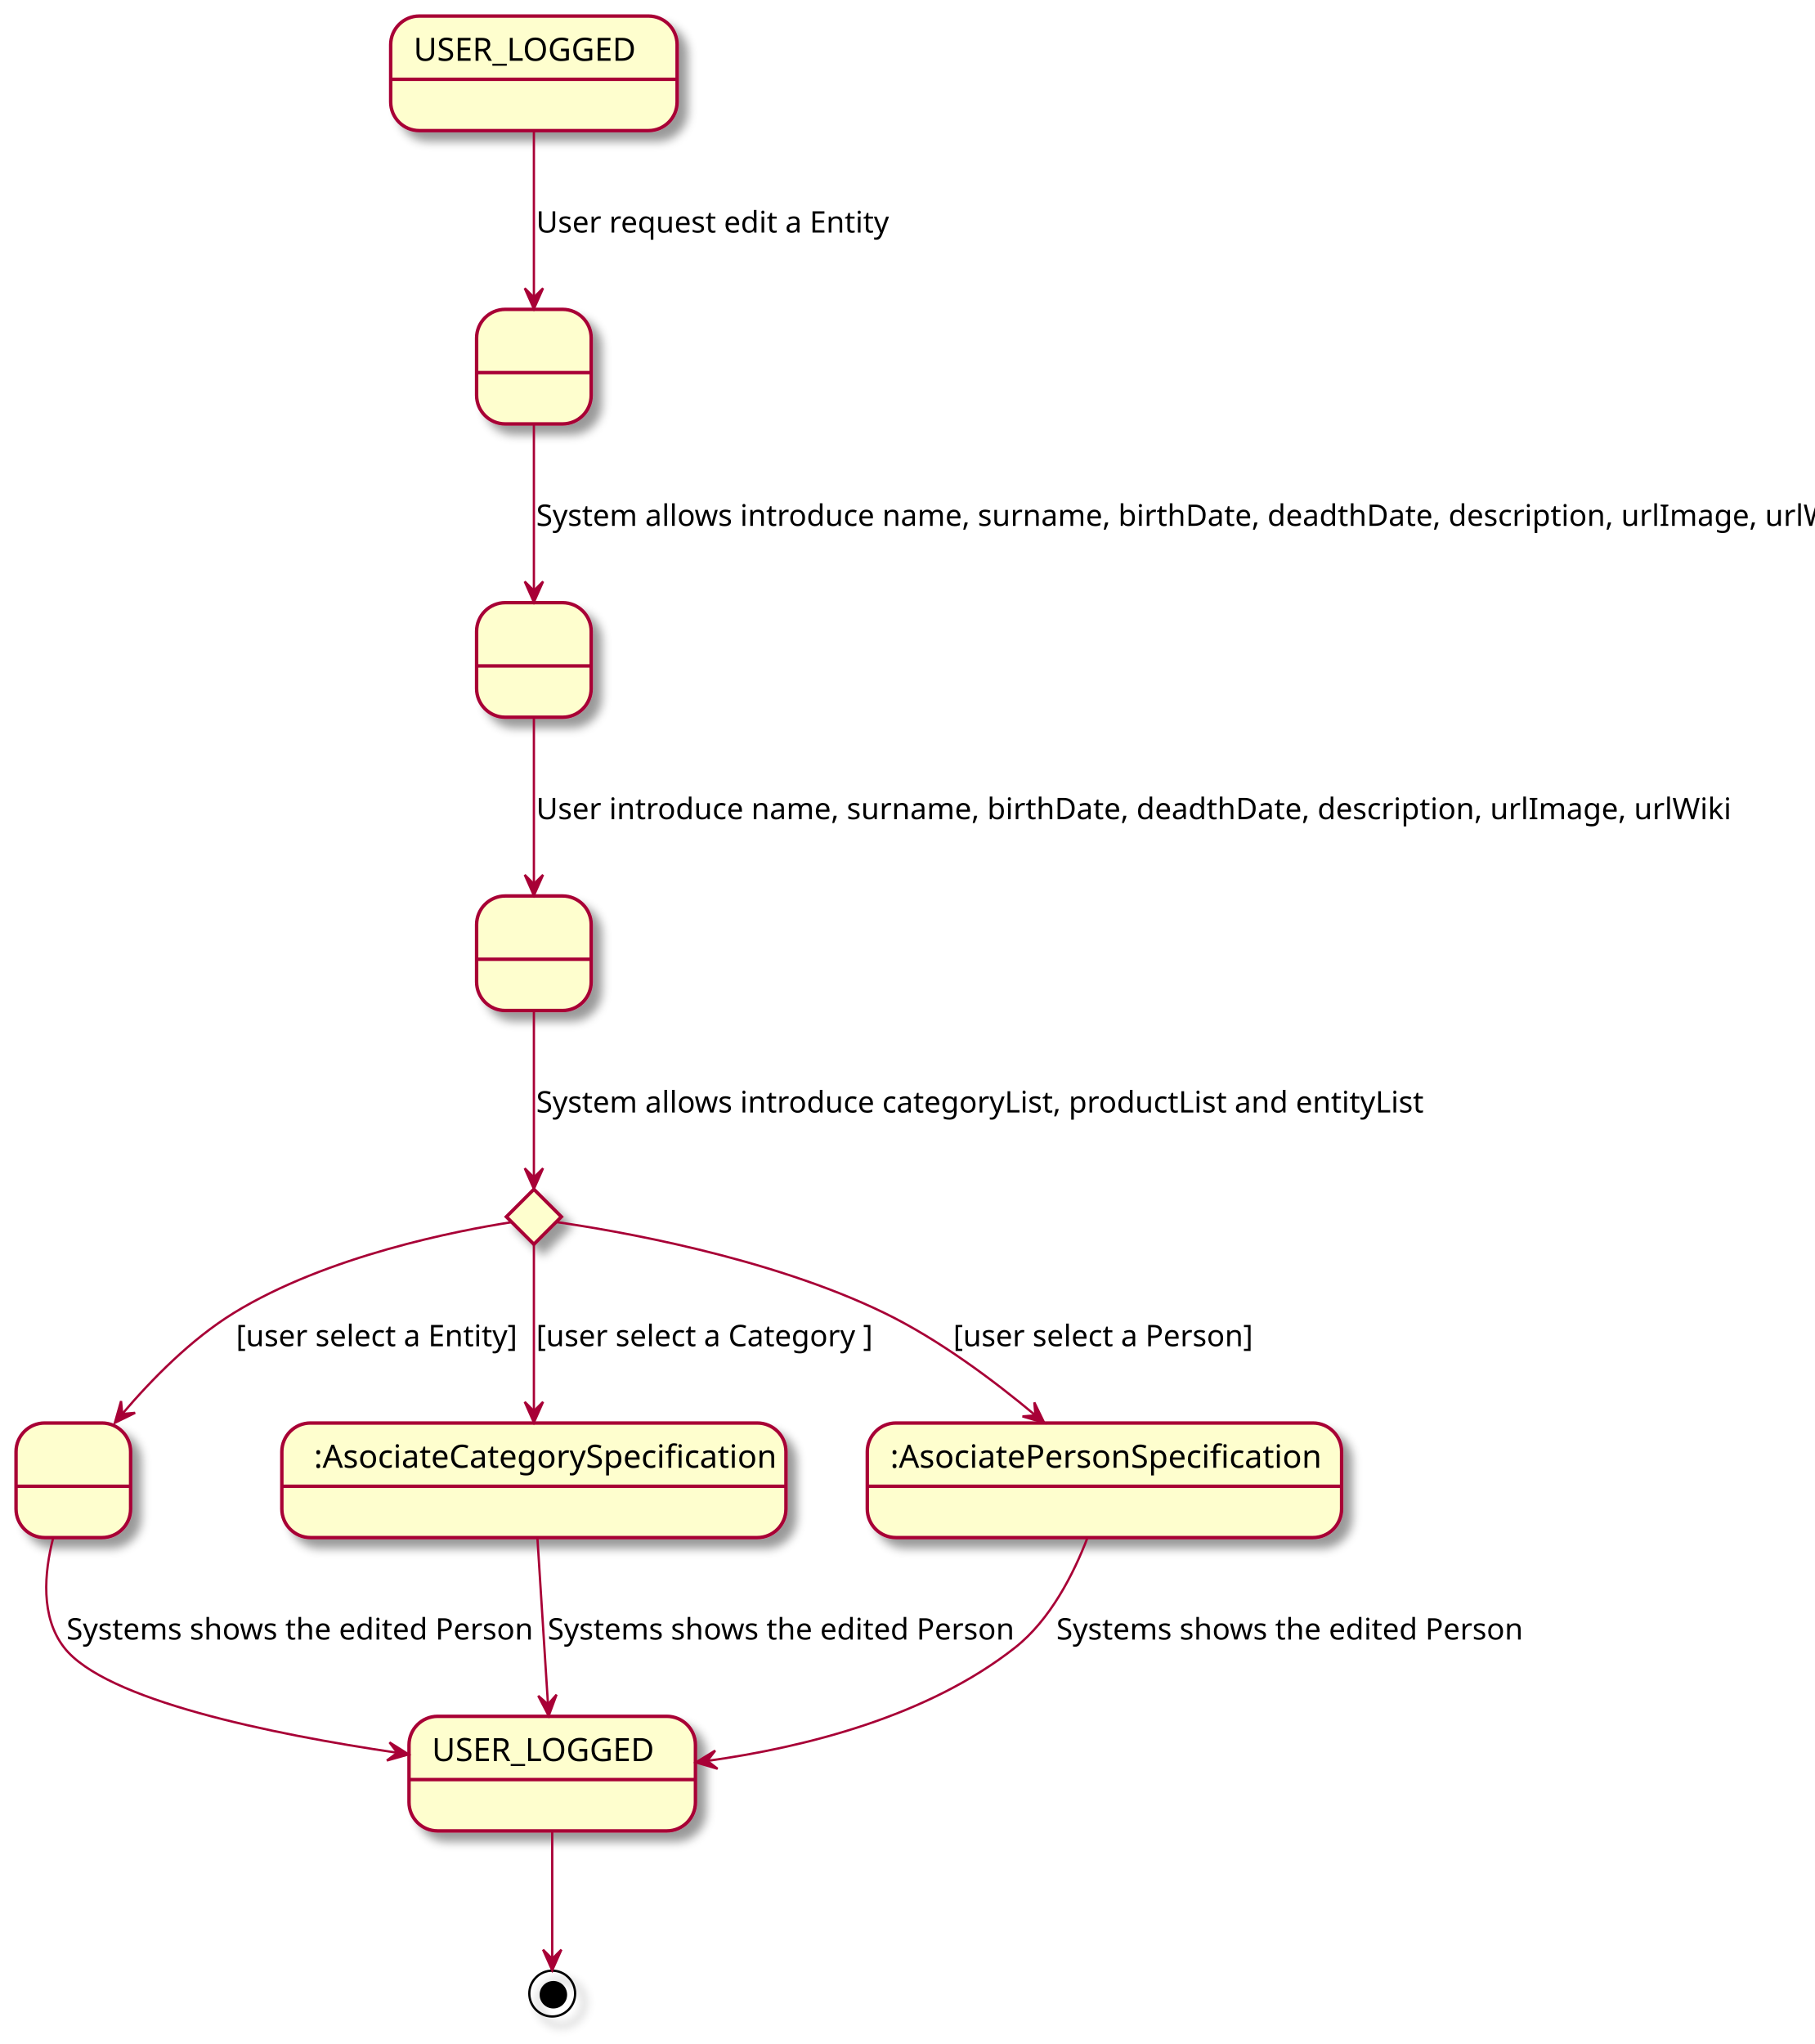
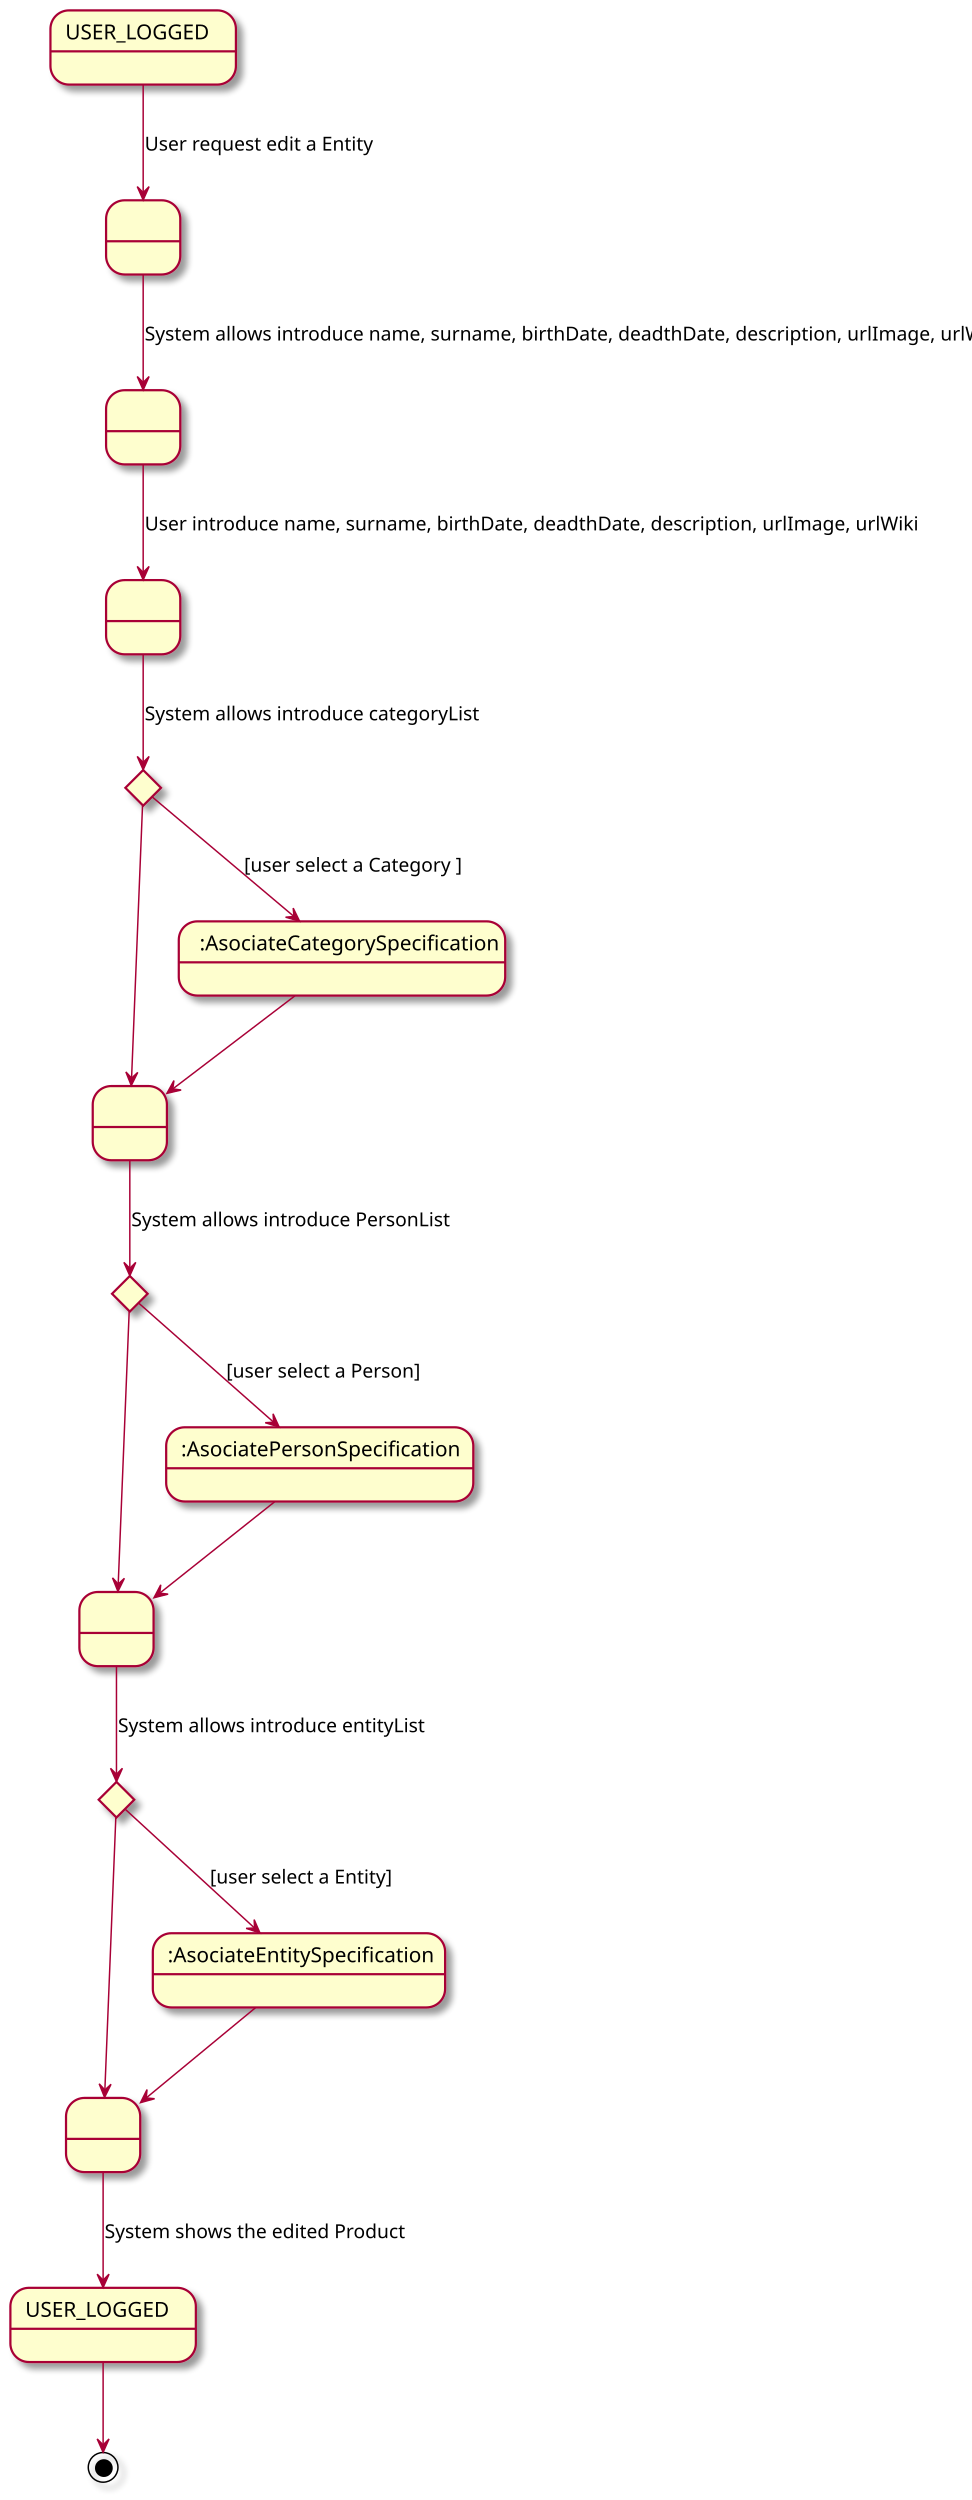
- <svg xmlns="http://www.w3.org/2000/svg" contentScriptType="application/ecmascript" contentStyleType="text/css" height="892px" preserveAspectRatio="none" style="width:792px;height:892px;background:#FFFFFF;" version="1.1" viewBox="0 0 792 892" width="792px" zoomAndPan="magnify">
+ <svg xmlns="http://www.w3.org/2000/svg" contentScriptType="application/ecmascript" contentStyleType="text/css" height="1685px" preserveAspectRatio="none" style="width:655px;height:1685px;background:#FFFFFF;" version="1.1" viewBox="0 0 655 1685" width="655px" zoomAndPan="magnify">
  <defs>
-     <filter height="300%" id="f1k0bpkdfk7kty" width="300%" x="-1" y="-1">
+     <filter height="300%" id="fj7xrqy1ubm6n" width="300%" x="-1" y="-1">
      <feGaussianBlur result="blurOut" stdDeviation="2.0" />
      <feColorMatrix in="blurOut" result="blurOut2" type="matrix" values="0 0 0 0 0 0 0 0 0 0 0 0 0 0 0 0 0 0 .4 0" />
      <feOffset dx="4.0" dy="4.0" in="blurOut2" result="blurOut3" />
      <feBlend in="SourceGraphic" in2="blurOut3" mode="normal" />
    </filter>
  </defs>
  <g>
    <g id="State1">
-       <rect fill="#FEFECE" filter="url(#f1k0bpkdfk7kty)" height="50" rx="12.5" ry="12.5" style="stroke:#A80036;stroke-width:1.5;" width="50" x="208" y="135" />
-       <line style="stroke:#A80036;stroke-width:1.5;" x1="208" x2="258" y1="162.609" y2="162.609" />
-       <text fill="#000000" font-family="sans-serif" font-size="14" lengthAdjust="spacing" textLength="0" x="235" y="154.533" />
+       <rect fill="#FEFECE" filter="url(#fj7xrqy1ubm6n)" height="50" rx="12.5" ry="12.5" style="stroke:#A80036;stroke-width:1.5;" width="50" x="71.5" y="135" />
+       <line style="stroke:#A80036;stroke-width:1.5;" x1="71.5" x2="121.5" y1="162.609" y2="162.609" />
+       <text fill="#000000" font-family="sans-serif" font-size="14" lengthAdjust="spacing" textLength="0" x="98.5" y="154.533" />
    </g>
    <g id="State2">
-       <rect fill="#FEFECE" filter="url(#f1k0bpkdfk7kty)" height="50" rx="12.5" ry="12.5" style="stroke:#A80036;stroke-width:1.5;" width="50" x="208" y="263" />
-       <line style="stroke:#A80036;stroke-width:1.5;" x1="208" x2="258" y1="290.609" y2="290.609" />
-       <text fill="#000000" font-family="sans-serif" font-size="14" lengthAdjust="spacing" textLength="0" x="235" y="282.533" />
+       <rect fill="#FEFECE" filter="url(#fj7xrqy1ubm6n)" height="50" rx="12.5" ry="12.5" style="stroke:#A80036;stroke-width:1.5;" width="50" x="71.5" y="263" />
+       <line style="stroke:#A80036;stroke-width:1.5;" x1="71.5" x2="121.5" y1="290.609" y2="290.609" />
+       <text fill="#000000" font-family="sans-serif" font-size="14" lengthAdjust="spacing" textLength="0" x="98.5" y="282.533" />
    </g>
    <g id="State3">
-       <rect fill="#FEFECE" filter="url(#f1k0bpkdfk7kty)" height="50" rx="12.5" ry="12.5" style="stroke:#A80036;stroke-width:1.5;" width="50" x="208" y="391" />
-       <line style="stroke:#A80036;stroke-width:1.5;" x1="208" x2="258" y1="418.609" y2="418.609" />
-       <text fill="#000000" font-family="sans-serif" font-size="14" lengthAdjust="spacing" textLength="0" x="235" y="410.533" />
+       <rect fill="#FEFECE" filter="url(#fj7xrqy1ubm6n)" height="50" rx="12.5" ry="12.5" style="stroke:#A80036;stroke-width:1.5;" width="50" x="71.5" y="391" />
+       <line style="stroke:#A80036;stroke-width:1.5;" x1="71.5" x2="121.5" y1="418.609" y2="418.609" />
+       <text fill="#000000" font-family="sans-serif" font-size="14" lengthAdjust="spacing" textLength="0" x="98.5" y="410.533" />
+     </g>
+     <g id="State5">
+       <rect fill="#FEFECE" filter="url(#fj7xrqy1ubm6n)" height="50" rx="12.5" ry="12.5" style="stroke:#A80036;stroke-width:1.5;" width="50" x="62.5" y="732" />
+       <line style="stroke:#A80036;stroke-width:1.5;" x1="62.5" x2="112.5" y1="759.609" y2="759.609" />
+       <text fill="#000000" font-family="sans-serif" font-size="14" lengthAdjust="spacing" textLength="0" x="89.5" y="751.533" />
+     </g>
+     <g id="State7">
+       <rect fill="#FEFECE" filter="url(#fj7xrqy1ubm6n)" height="50" rx="12.5" ry="12.5" style="stroke:#A80036;stroke-width:1.5;" width="50" x="53.5" y="1073" />
+       <line style="stroke:#A80036;stroke-width:1.5;" x1="53.5" x2="103.5" y1="1100.609" y2="1100.609" />
+       <text fill="#000000" font-family="sans-serif" font-size="14" lengthAdjust="spacing" textLength="0" x="80.5" y="1092.533" />
+     </g>
+     <g id="State9">
+       <rect fill="#FEFECE" filter="url(#fj7xrqy1ubm6n)" height="50" rx="12.5" ry="12.5" style="stroke:#A80036;stroke-width:1.5;" width="50" x="44.5" y="1414" />
+       <line style="stroke:#A80036;stroke-width:1.5;" x1="44.5" x2="94.5" y1="1441.609" y2="1441.609" />
+       <text fill="#000000" font-family="sans-serif" font-size="14" lengthAdjust="spacing" textLength="0" x="71.5" y="1433.533" />
+     </g>
+     <g id="State4">
+       <rect fill="#FEFECE" filter="url(#fj7xrqy1ubm6n)" height="50" rx="12.5" ry="12.5" style="stroke:#A80036;stroke-width:1.5;" width="220" x="120.5" y="621" />
+       <line style="stroke:#A80036;stroke-width:1.5;" x1="120.5" x2="340.5" y1="648.609" y2="648.609" />
+       <text fill="#000000" font-family="sans-serif" font-size="14" lengthAdjust="spacing" textLength="196" x="134.5" y="640.533">:AsociateCategorySpecification</text>
    </g>
    <g id="State6">
-       <rect fill="#FEFECE" filter="url(#f1k0bpkdfk7kty)" height="50" rx="12.5" ry="12.5" style="stroke:#A80036;stroke-width:1.5;" width="50" x="7" y="621" />
-       <line style="stroke:#A80036;stroke-width:1.5;" x1="7" x2="57" y1="648.609" y2="648.609" />
-       <text fill="#000000" font-family="sans-serif" font-size="14" lengthAdjust="spacing" textLength="0" x="34" y="640.533" />
+       <rect fill="#FEFECE" filter="url(#fj7xrqy1ubm6n)" height="50" rx="12.5" ry="12.5" style="stroke:#A80036;stroke-width:1.5;" width="207" x="112" y="962" />
+       <line style="stroke:#A80036;stroke-width:1.5;" x1="112" x2="319" y1="989.609" y2="989.609" />
+       <text fill="#000000" font-family="sans-serif" font-size="14" lengthAdjust="spacing" textLength="183" x="122" y="981.533">:AsociatePersonSpecification</text>
    </g>
-     <g id="State4">
-       <rect fill="#FEFECE" filter="url(#f1k0bpkdfk7kty)" height="50" rx="12.5" ry="12.5" style="stroke:#A80036;stroke-width:1.5;" width="220" x="123" y="621" />
-       <line style="stroke:#A80036;stroke-width:1.5;" x1="123" x2="343" y1="648.609" y2="648.609" />
-       <text fill="#000000" font-family="sans-serif" font-size="14" lengthAdjust="spacing" textLength="196" x="137" y="640.533">:AsociateCategorySpecification</text>
-     </g>
-     <g id="State5">
-       <rect fill="#FEFECE" filter="url(#f1k0bpkdfk7kty)" height="50" rx="12.5" ry="12.5" style="stroke:#A80036;stroke-width:1.5;" width="207" x="378.5" y="621" />
-       <line style="stroke:#A80036;stroke-width:1.5;" x1="378.5" x2="585.5" y1="648.609" y2="648.609" />
-       <text fill="#000000" font-family="sans-serif" font-size="14" lengthAdjust="spacing" textLength="183" x="388.5" y="640.533">:AsociatePersonSpecification</text>
+     <g id="State8">
+       <rect fill="#FEFECE" filter="url(#fj7xrqy1ubm6n)" height="50" rx="12.5" ry="12.5" style="stroke:#A80036;stroke-width:1.5;" width="197" x="103" y="1303" />
+       <line style="stroke:#A80036;stroke-width:1.5;" x1="103" x2="300" y1="1330.609" y2="1330.609" />
+       <text fill="#000000" font-family="sans-serif" font-size="14" lengthAdjust="spacing" textLength="173" x="113" y="1322.533">:AsociateEntitySpecification</text>
    </g>
    <g id="USER_LOGGED_START">
-       <rect fill="#FEFECE" filter="url(#f1k0bpkdfk7kty)" height="50" rx="12.5" ry="12.5" style="stroke:#A80036;stroke-width:1.5;" width="125" x="170.5" y="7" />
-       <line style="stroke:#A80036;stroke-width:1.5;" x1="170.5" x2="295.5" y1="34.609" y2="34.609" />
-       <text fill="#000000" font-family="sans-serif" font-size="14" lengthAdjust="spacing" textLength="105" x="180.5" y="26.533">USER_LOGGED</text>
+       <rect fill="#FEFECE" filter="url(#fj7xrqy1ubm6n)" height="50" rx="12.5" ry="12.5" style="stroke:#A80036;stroke-width:1.5;" width="125" x="34" y="7" />
+       <line style="stroke:#A80036;stroke-width:1.5;" x1="34" x2="159" y1="34.609" y2="34.609" />
+       <text fill="#000000" font-family="sans-serif" font-size="14" lengthAdjust="spacing" textLength="105" x="44" y="26.533">USER_LOGGED</text>
    </g>
    <g id="USER_LOGGED_END">
-       <rect fill="#FEFECE" filter="url(#f1k0bpkdfk7kty)" height="50" rx="12.5" ry="12.5" style="stroke:#A80036;stroke-width:1.5;" width="125" x="178.5" y="749" />
-       <line style="stroke:#A80036;stroke-width:1.5;" x1="178.5" x2="303.5" y1="776.609" y2="776.609" />
-       <text fill="#000000" font-family="sans-serif" font-size="14" lengthAdjust="spacing" textLength="105" x="188.5" y="768.533">USER_LOGGED</text>
+       <rect fill="#FEFECE" filter="url(#fj7xrqy1ubm6n)" height="50" rx="12.5" ry="12.5" style="stroke:#A80036;stroke-width:1.5;" width="125" x="7" y="1542" />
+       <line style="stroke:#A80036;stroke-width:1.5;" x1="7" x2="132" y1="1569.609" y2="1569.609" />
+       <text fill="#000000" font-family="sans-serif" font-size="14" lengthAdjust="spacing" textLength="105" x="17" y="1561.533">USER_LOGGED</text>
    </g>
-     <polygon fill="#FEFECE" filter="url(#f1k0bpkdfk7kty)" points="233,519,245,531,233,543,221,531,233,519" style="stroke:#A80036;stroke-width:1.5;" />
-     <ellipse cx="241" cy="870" filter="url(#f1k0bpkdfk7kty)" rx="10" ry="10" style="stroke:#000000;stroke-width:1.0;fill:none;" />
-     <ellipse cx="241.5" cy="870.5" fill="#000000" rx="6" ry="6" style="stroke:none;stroke-width:1.0;" />
-     <path d="M233,57.29 C233,77.95 233,107.67 233,129.65 " fill="none" id="USER_LOGGED_START-to-State1" style="stroke:#A80036;stroke-width:1.0;" />
-     <polygon fill="#A80036" points="233,134.78,237,125.78,233,129.78,229,125.78,233,134.78" style="stroke:#A80036;stroke-width:1.0;" />
-     <text fill="#000000" font-family="sans-serif" font-size="13" lengthAdjust="spacing" textLength="148" x="234" y="101.495">User request edit a Entity</text>
-     <path d="M233,185.29 C233,205.95 233,235.67 233,257.65 " fill="none" id="State1-to-State2" style="stroke:#A80036;stroke-width:1.0;" />
-     <polygon fill="#A80036" points="233,262.78,237,253.78,233,257.78,229,253.78,233,262.78" style="stroke:#A80036;stroke-width:1.0;" />
-     <text fill="#000000" font-family="sans-serif" font-size="13" lengthAdjust="spacing" textLength="550" x="234" y="229.495">System allows introduce name, surname, birthDate, deadthDate, description, urlImage, urlWiki,</text>
-     <path d="M233,313.29 C233,333.95 233,363.67 233,385.65 " fill="none" id="State2-to-State3" style="stroke:#A80036;stroke-width:1.0;" />
-     <polygon fill="#A80036" points="233,390.78,237,381.78,233,385.78,229,381.78,233,390.78" style="stroke:#A80036;stroke-width:1.0;" />
-     <text fill="#000000" font-family="sans-serif" font-size="13" lengthAdjust="spacing" textLength="488" x="234" y="357.495">User introduce name, surname, birthDate, deadthDate, description, urlImage, urlWiki</text>
-     <path d="M233,441.24 C233,462.99 233,494.32 233,513.35 " fill="none" id="State3-to-d" style="stroke:#A80036;stroke-width:1.0;" />
-     <polygon fill="#A80036" points="233,518.84,237,509.84,233,513.84,229,509.84,233,518.84" style="stroke:#A80036;stroke-width:1.0;" />
-     <text fill="#000000" font-family="sans-serif" font-size="13" lengthAdjust="spacing" textLength="371" x="234" y="485.495">System allows introduce categoryList, productList and entityList</text>
-     <path d="M233,543.25 C233,559.96 233,591.91 233,615.57 " fill="none" id="d-to-State4" style="stroke:#A80036;stroke-width:1.0;" />
-     <polygon fill="#A80036" points="233,620.79,237,611.79,233,615.79,229,611.79,233,620.79" style="stroke:#A80036;stroke-width:1.0;" />
-     <text fill="#000000" font-family="sans-serif" font-size="13" lengthAdjust="spacing" textLength="143" x="234" y="587.495">[user select a Category ]</text>
-     <path d="M242.76,533.3 C267.69,536.88 335.3,548.34 386,573 C409.86,584.61 433.74,602.49 451.72,617.52 " fill="none" id="d-to-State5" style="stroke:#A80036;stroke-width:1.0;" />
-     <polygon fill="#A80036" points="455.69,620.88,451.405,612.012,451.874,617.65,446.236,618.119,455.69,620.88" style="stroke:#A80036;stroke-width:1.0;" />
-     <text fill="#000000" font-family="sans-serif" font-size="13" lengthAdjust="spacing" textLength="128" x="416" y="587.495">[user select a Person]</text>
-     <path d="M223.11,533.39 C200.29,536.94 142.8,547.91 102,573 C83.4,584.44 66.25,601.91 53.58,616.78 " fill="none" id="d-to-State6" style="stroke:#A80036;stroke-width:1.0;" />
-     <polygon fill="#A80036" points="50.13,620.9,58.971,616.56,53.337,617.064,52.833,611.429,50.13,620.9" style="stroke:#A80036;stroke-width:1.0;" />
-     <text fill="#000000" font-family="sans-serif" font-size="13" lengthAdjust="spacing" textLength="121" x="103" y="587.495">[user select a Entity]</text>
-     <path d="M234.54,671.29 C235.85,691.95 237.74,721.67 239.14,743.65 " fill="none" id="State4-to-USER_LOGGED_END" style="stroke:#A80036;stroke-width:1.0;" />
-     <polygon fill="#A80036" points="239.46,748.78,242.886,739.546,239.145,743.79,234.902,740.049,239.46,748.78" style="stroke:#A80036;stroke-width:1.0;" />
-     <text fill="#000000" font-family="sans-serif" font-size="13" lengthAdjust="spacing" textLength="199" x="239" y="715.495">Systems shows the edited Person</text>
-     <path d="M474.6,671.05 C468.53,686.88 458.4,706.85 443,719 C404.79,749.13 351.21,762.52 308.83,768.43 " fill="none" id="State5-to-USER_LOGGED_END" style="stroke:#A80036;stroke-width:1.0;" />
-     <polygon fill="#A80036" points="303.72,769.11,313.168,771.893,308.677,768.453,312.116,763.962,303.72,769.11" style="stroke:#A80036;stroke-width:1.0;" />
-     <text fill="#000000" font-family="sans-serif" font-size="13" lengthAdjust="spacing" textLength="199" x="461" y="715.495">Systems shows the edited Person</text>
-     <path d="M23.21,671.11 C19.3,686.37 17.62,705.66 28,719 C45.85,741.94 117.94,756.71 173.35,764.9 " fill="none" id="State6-to-USER_LOGGED_END" style="stroke:#A80036;stroke-width:1.0;" />
-     <polygon fill="#A80036" points="178.33,765.62,169.995,760.374,173.381,764.905,168.85,768.292,178.33,765.62" style="stroke:#A80036;stroke-width:1.0;" />
-     <text fill="#000000" font-family="sans-serif" font-size="13" lengthAdjust="spacing" textLength="199" x="29" y="715.495">Systems shows the edited Person</text>
-     <path d="M241,799.21 C241,816.84 241,840.13 241,854.84 " fill="none" id="USER_LOGGED_END-to-*end" style="stroke:#A80036;stroke-width:1.0;" />
-     <polygon fill="#A80036" points="241,859.84,245,850.84,241,854.84,237,850.84,241,859.84" style="stroke:#A80036;stroke-width:1.0;" />
+     <polygon fill="#FEFECE" filter="url(#fj7xrqy1ubm6n)" points="96.5,519,108.5,531,96.5,543,84.5,531,96.5,519" style="stroke:#A80036;stroke-width:1.5;" />
+     <polygon fill="#FEFECE" filter="url(#fj7xrqy1ubm6n)" points="87.5,860,99.5,872,87.5,884,75.5,872,87.5,860" style="stroke:#A80036;stroke-width:1.5;" />
+     <polygon fill="#FEFECE" filter="url(#fj7xrqy1ubm6n)" points="78.5,1201,90.5,1213,78.5,1225,66.5,1213,78.5,1201" style="stroke:#A80036;stroke-width:1.5;" />
+     <ellipse cx="69.5" cy="1663" filter="url(#fj7xrqy1ubm6n)" rx="10" ry="10" style="stroke:#000000;stroke-width:1.0;fill:none;" />
+     <ellipse cx="70" cy="1663.5" fill="#000000" rx="6" ry="6" style="stroke:none;stroke-width:1.0;" />
+     <path d="M96.5,57.29 C96.5,77.95 96.5,107.67 96.5,129.65 " fill="none" id="USER_LOGGED_START-to-State1" style="stroke:#A80036;stroke-width:1.0;" />
+     <polygon fill="#A80036" points="96.5,134.78,100.5,125.78,96.5,129.78,92.5,125.78,96.5,134.78" style="stroke:#A80036;stroke-width:1.0;" />
+     <text fill="#000000" font-family="sans-serif" font-size="13" lengthAdjust="spacing" textLength="148" x="97.5" y="101.495">User request edit a Entity</text>
+     <path d="M96.5,185.29 C96.5,205.95 96.5,235.67 96.5,257.65 " fill="none" id="State1-to-State2" style="stroke:#A80036;stroke-width:1.0;" />
+     <polygon fill="#A80036" points="96.5,262.78,100.5,253.78,96.5,257.78,92.5,253.78,96.5,262.78" style="stroke:#A80036;stroke-width:1.0;" />
+     <text fill="#000000" font-family="sans-serif" font-size="13" lengthAdjust="spacing" textLength="550" x="97.5" y="229.495">System allows introduce name, surname, birthDate, deadthDate, description, urlImage, urlWiki,</text>
+     <path d="M96.5,313.29 C96.5,333.95 96.5,363.67 96.5,385.65 " fill="none" id="State2-to-State3" style="stroke:#A80036;stroke-width:1.0;" />
+     <polygon fill="#A80036" points="96.5,390.78,100.5,381.78,96.5,385.78,92.5,381.78,96.5,390.78" style="stroke:#A80036;stroke-width:1.0;" />
+     <text fill="#000000" font-family="sans-serif" font-size="13" lengthAdjust="spacing" textLength="488" x="97.5" y="357.495">User introduce name, surname, birthDate, deadthDate, description, urlImage, urlWiki</text>
+     <path d="M96.5,441.24 C96.5,462.99 96.5,494.32 96.5,513.35 " fill="none" id="State3-to-d" style="stroke:#A80036;stroke-width:1.0;" />
+     <polygon fill="#A80036" points="96.5,518.84,100.5,509.84,96.5,513.84,92.5,509.84,96.5,518.84" style="stroke:#A80036;stroke-width:1.0;" />
+     <text fill="#000000" font-family="sans-serif" font-size="13" lengthAdjust="spacing" textLength="217" x="97.5" y="485.495">System allows introduce categoryList</text>
+     <path d="M102.61,537.15 C119.19,551.13 165.96,590.57 198.09,617.67 " fill="none" id="d-to-State4" style="stroke:#A80036;stroke-width:1.0;" />
+     <polygon fill="#A80036" points="201.94,620.91,197.619,612.06,198.111,617.695,192.475,618.187,201.94,620.91" style="stroke:#A80036;stroke-width:1.0;" />
+     <text fill="#000000" font-family="sans-serif" font-size="13" lengthAdjust="spacing" textLength="143" x="164.5" y="587.495">[user select a Category ]</text>
+     <path d="M198.76,671.19 C174.18,689.93 140.41,715.67 116.54,733.86 " fill="none" id="State4-to-State5" style="stroke:#A80036;stroke-width:1.0;" />
+     <polygon fill="#A80036" points="112.5,736.94,122.082,734.663,116.476,733.908,117.231,728.302,112.5,736.94" style="stroke:#A80036;stroke-width:1.0;" />
+     <path d="M96.07,542.8 C94.74,575.84 90.7,676.31 88.68,726.63 " fill="none" id="d-to-State5" style="stroke:#A80036;stroke-width:1.0;" />
+     <polygon fill="#A80036" points="88.48,731.63,92.837,722.797,88.68,726.634,84.843,722.477,88.48,731.63" style="stroke:#A80036;stroke-width:1.0;" />
+     <path d="M87.5,782.24 C87.5,803.99 87.5,835.32 87.5,854.35 " fill="none" id="State5-to-c" style="stroke:#A80036;stroke-width:1.0;" />
+     <polygon fill="#A80036" points="87.5,859.84,91.5,850.84,87.5,854.84,83.5,850.84,87.5,859.84" style="stroke:#A80036;stroke-width:1.0;" />
+     <text fill="#000000" font-family="sans-serif" font-size="13" lengthAdjust="spacing" textLength="208" x="88.5" y="826.495">System allows introduce PersonList</text>
+     <path d="M93.67,878.45 C109.73,892.63 153.67,931.42 184.14,958.32 " fill="none" id="c-to-State6" style="stroke:#A80036;stroke-width:1.0;" />
+     <polygon fill="#A80036" points="188.16,961.86,184.057,952.907,184.41,958.552,178.765,958.906,188.16,961.86" style="stroke:#A80036;stroke-width:1.0;" />
+     <text fill="#000000" font-family="sans-serif" font-size="13" lengthAdjust="spacing" textLength="128" x="152.5" y="928.495">[user select a Person]</text>
+     <path d="M185.1,1012.19 C162.09,1030.49 130.68,1055.49 107.92,1073.59 " fill="none" id="State6-to-State7" style="stroke:#A80036;stroke-width:1.0;" />
+     <polygon fill="#A80036" points="103.77,1076.89,113.309,1074.438,107.69,1073.786,108.342,1068.167,103.77,1076.89" style="stroke:#A80036;stroke-width:1.0;" />
+     <path d="M87.07,883.8 C85.74,916.84 81.7,1017.31 79.68,1067.63 " fill="none" id="c-to-State7" style="stroke:#A80036;stroke-width:1.0;" />
+     <polygon fill="#A80036" points="79.48,1072.63,83.837,1063.797,79.68,1067.634,75.843,1063.477,79.48,1072.63" style="stroke:#A80036;stroke-width:1.0;" />
+     <path d="M78.5,1123.24 C78.5,1144.99 78.5,1176.32 78.5,1195.35 " fill="none" id="State7-to-a" style="stroke:#A80036;stroke-width:1.0;" />
+     <polygon fill="#A80036" points="78.5,1200.84,82.5,1191.84,78.5,1195.84,74.5,1191.84,78.5,1200.84" style="stroke:#A80036;stroke-width:1.0;" />
+     <text fill="#000000" font-family="sans-serif" font-size="13" lengthAdjust="spacing" textLength="199" x="79.5" y="1167.495">System allows introduce entityList</text>
+     <path d="M84.43,1219.45 C99.86,1233.63 142.09,1272.42 171.37,1299.32 " fill="none" id="a-to-State8" style="stroke:#A80036;stroke-width:1.0;" />
+     <polygon fill="#A80036" points="175.23,1302.86,171.308,1293.826,171.548,1299.477,165.896,1299.717,175.23,1302.86" style="stroke:#A80036;stroke-width:1.0;" />
+     <text fill="#000000" font-family="sans-serif" font-size="13" lengthAdjust="spacing" textLength="121" x="141.5" y="1269.495">[user select a Entity]</text>
+     <path d="M172.2,1353.19 C150.32,1371.26 120.55,1395.84 98.7,1413.89 " fill="none" id="State8-to-State9" style="stroke:#A80036;stroke-width:1.0;" />
+     <polygon fill="#A80036" points="94.71,1417.18,104.196,1414.533,98.565,1413.996,99.102,1408.365,94.71,1417.18" style="stroke:#A80036;stroke-width:1.0;" />
+     <path d="M78.07,1224.8 C76.74,1257.84 72.7,1358.31 70.68,1408.63 " fill="none" id="a-to-State9" style="stroke:#A80036;stroke-width:1.0;" />
+     <polygon fill="#A80036" points="70.48,1413.63,74.837,1404.797,70.68,1408.634,66.843,1404.477,70.48,1413.63" style="stroke:#A80036;stroke-width:1.0;" />
+     <path d="M69.5,1464.29 C69.5,1484.95 69.5,1514.67 69.5,1536.65 " fill="none" id="State9-to-USER_LOGGED_END" style="stroke:#A80036;stroke-width:1.0;" />
+     <polygon fill="#A80036" points="69.5,1541.78,73.5,1532.78,69.5,1536.78,65.5,1532.78,69.5,1541.78" style="stroke:#A80036;stroke-width:1.0;" />
+     <text fill="#000000" font-family="sans-serif" font-size="13" lengthAdjust="spacing" textLength="196" x="70.5" y="1508.495">System shows the edited Product</text>
+     <path d="M69.5,1592.21 C69.5,1609.84 69.5,1633.13 69.5,1647.84 " fill="none" id="USER_LOGGED_END-to-*end" style="stroke:#A80036;stroke-width:1.0;" />
+     <polygon fill="#A80036" points="69.5,1652.84,73.5,1643.84,69.5,1647.84,65.5,1643.84,69.5,1652.84" style="stroke:#A80036;stroke-width:1.0;" />
  </g>
</svg>
